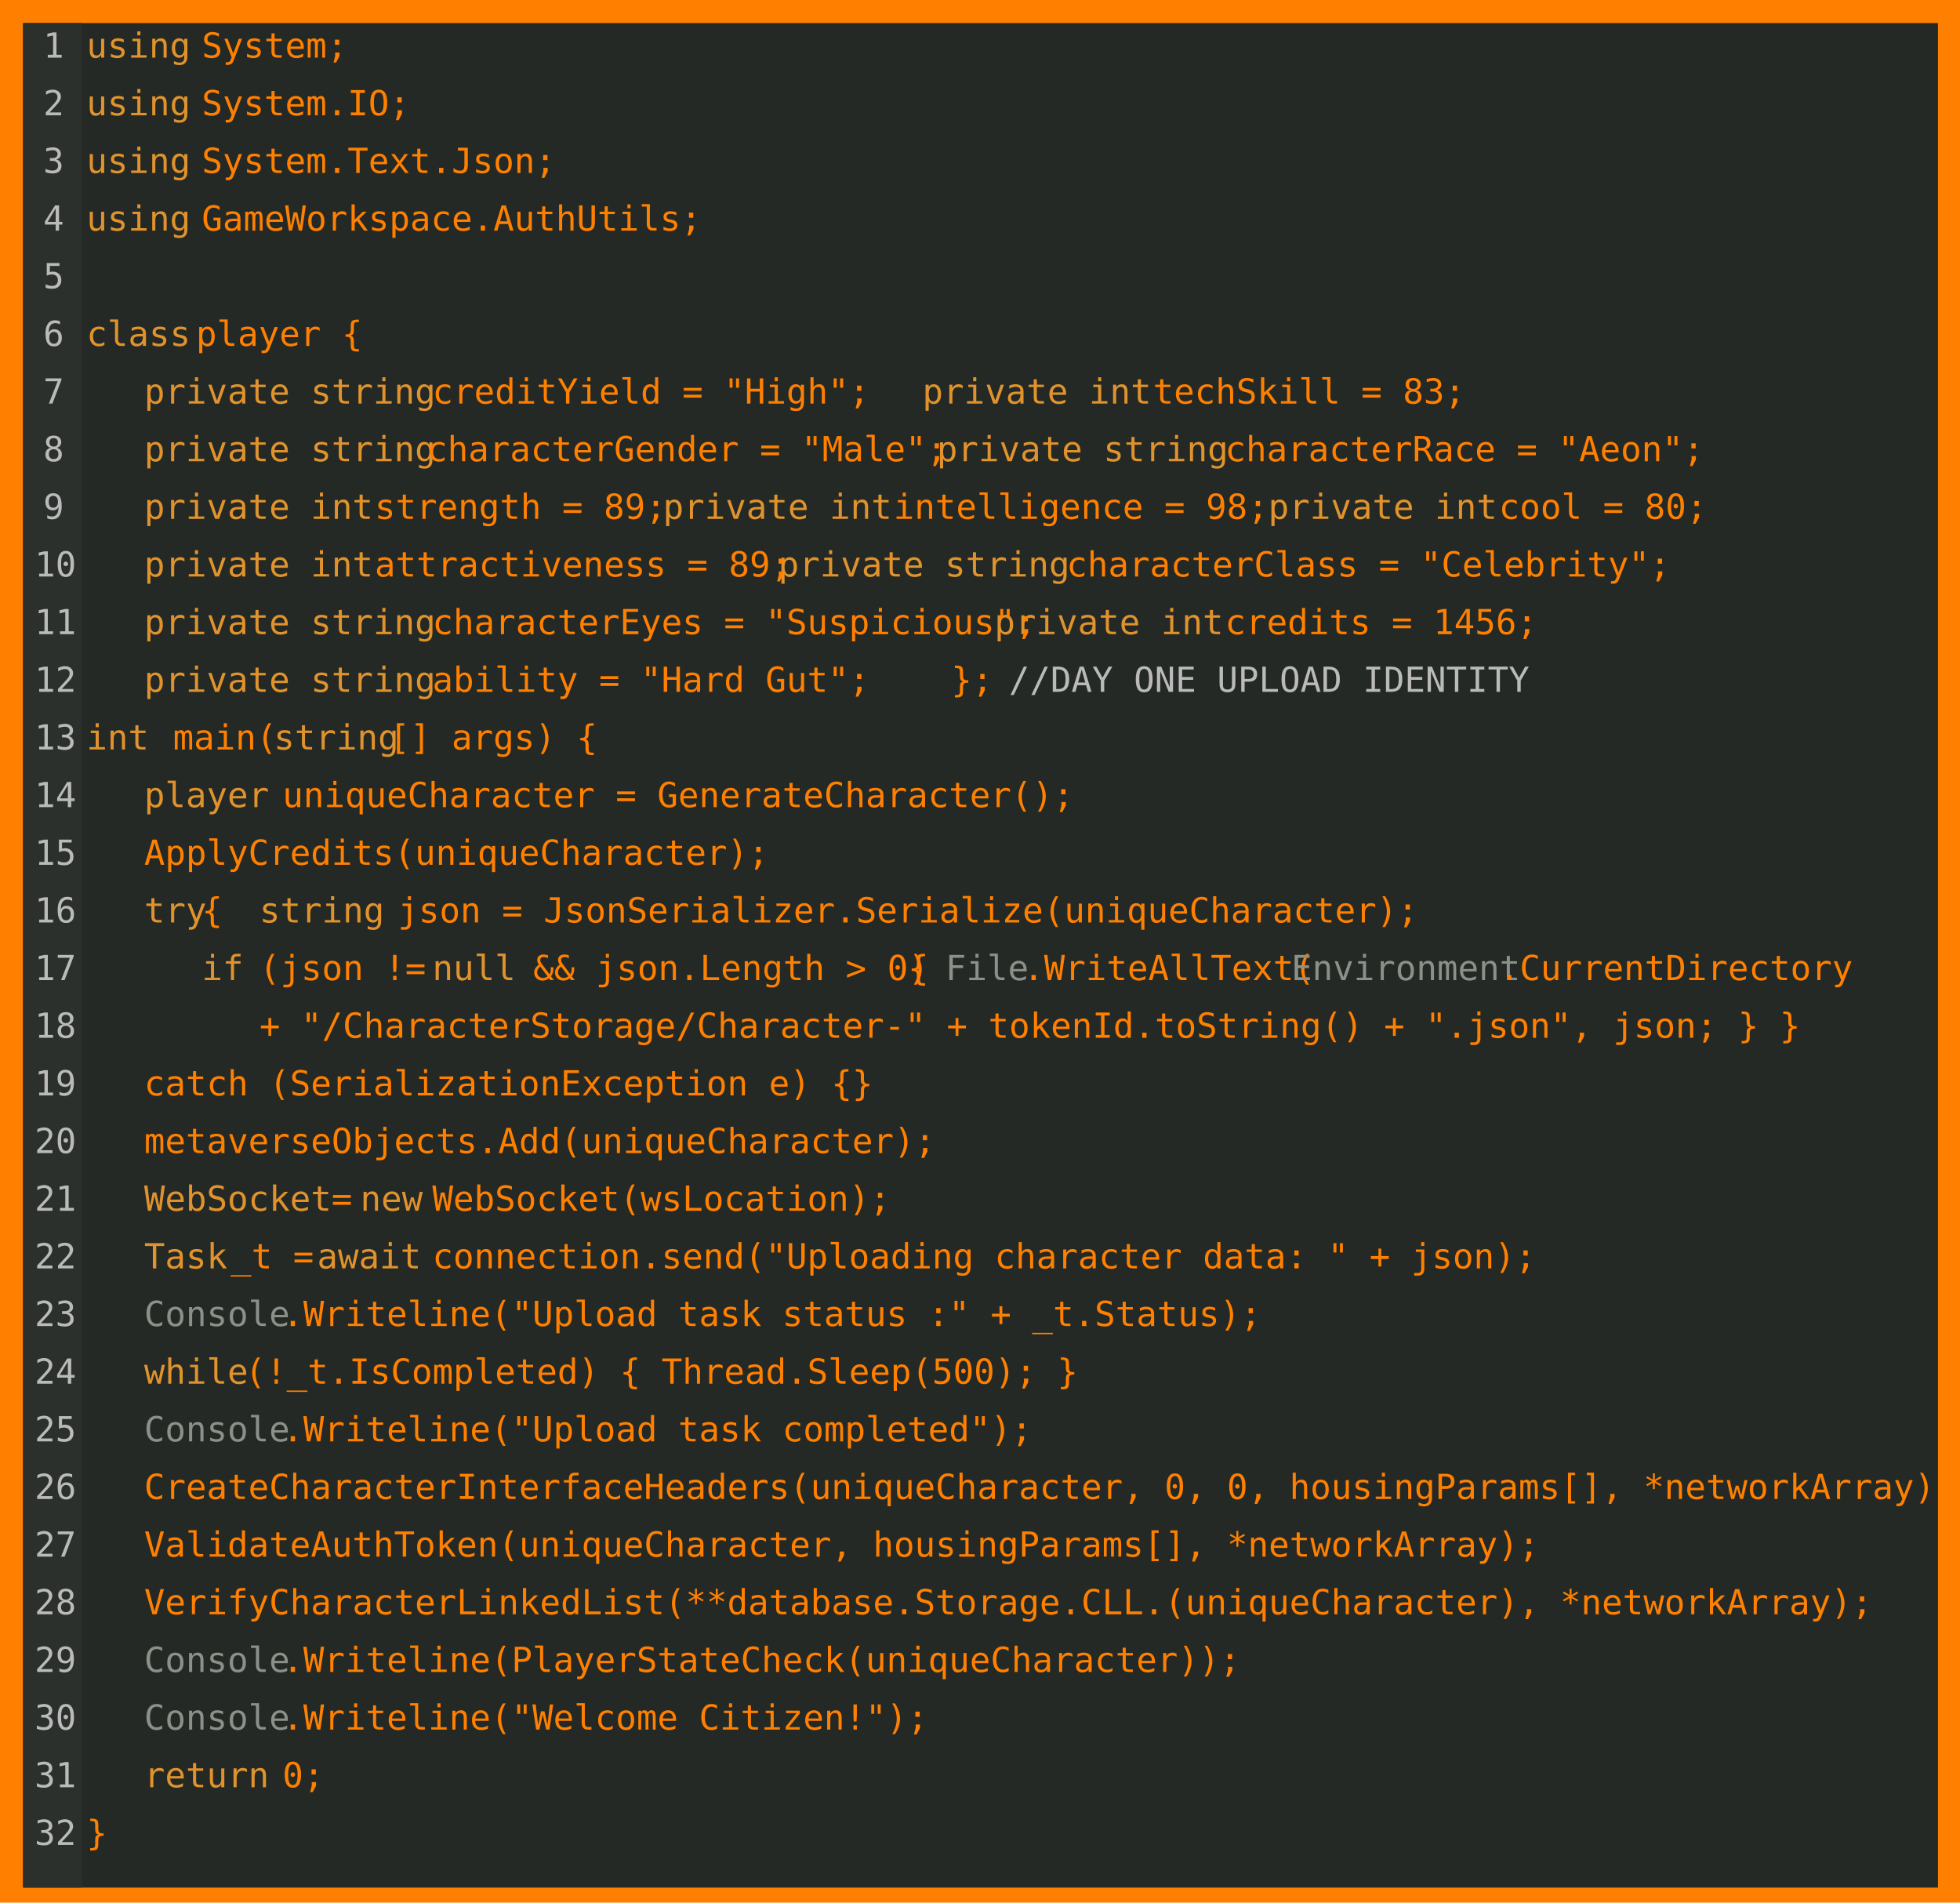
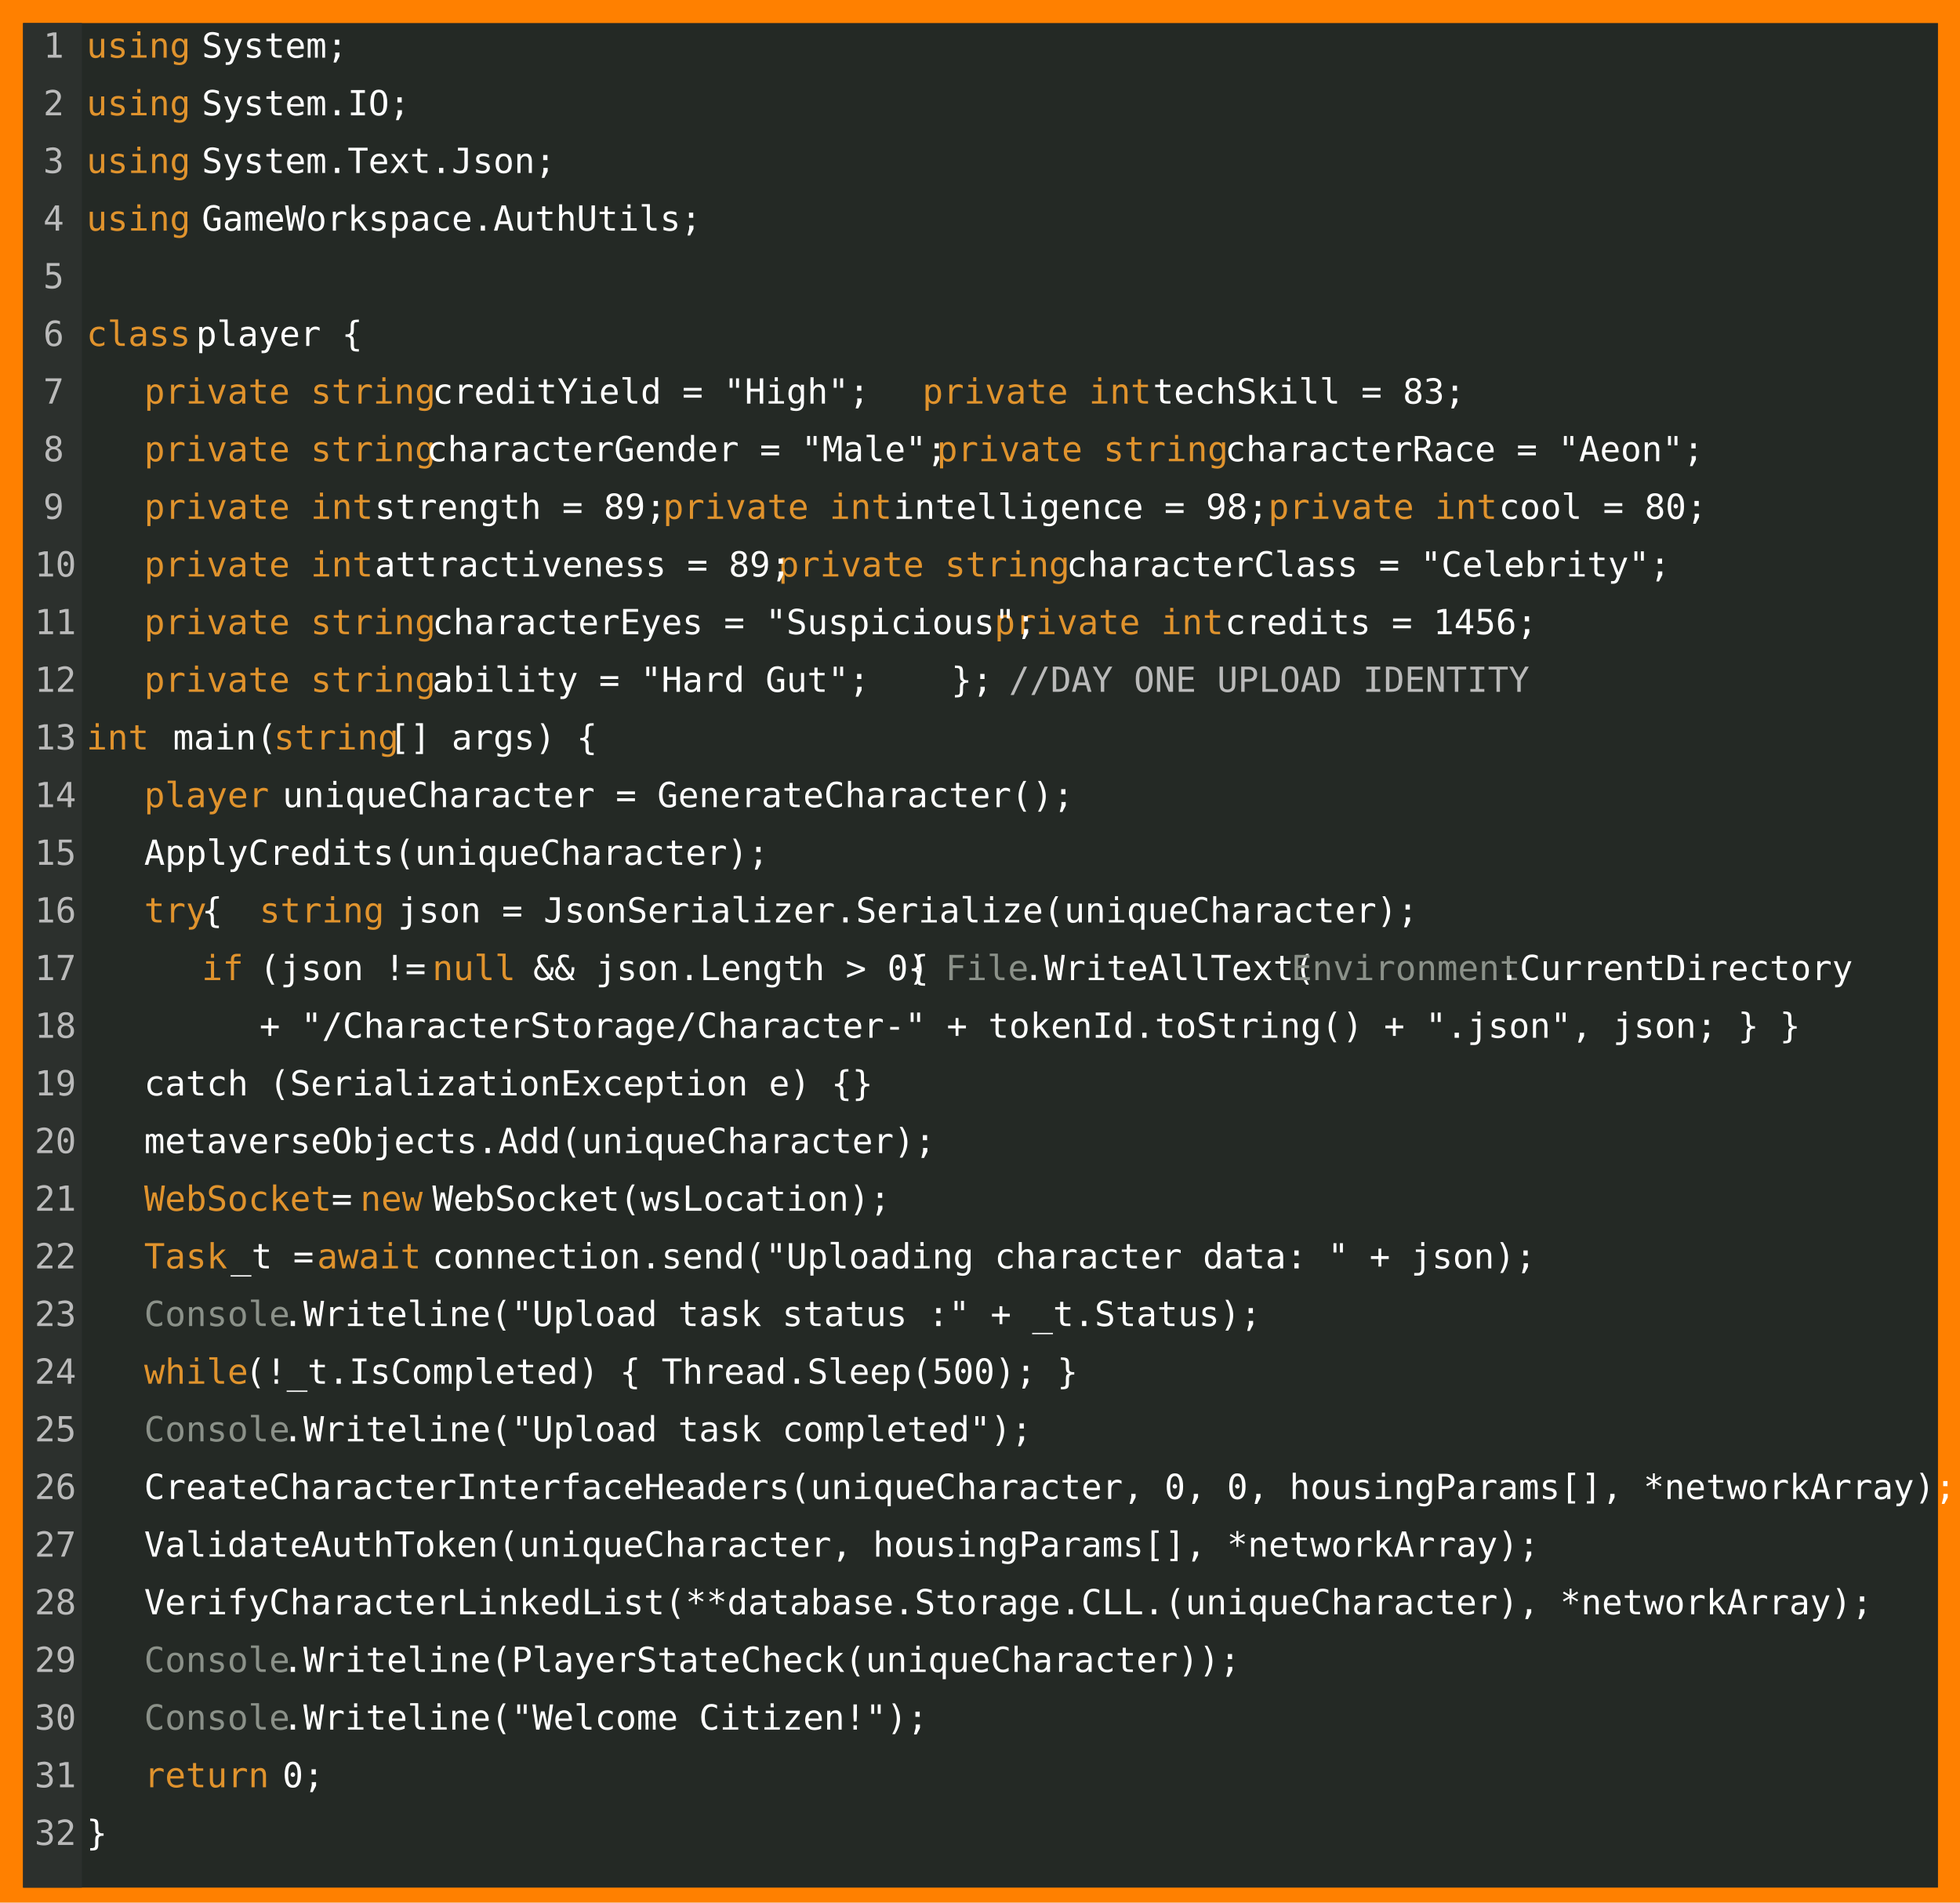
<svg xmlns="http://www.w3.org/2000/svg" preserveAspectRatio="xMinYMin meet" viewBox="0 0 680 660">
  <style>.lineCount { fill: #BABABA; font-family: consolas; font-size: 12px; }</style>
  <style>.global { fill: #8B9189; font-family: consolas; font-size: 12px; }</style>
  <style>.keyword { fill: #e0932d; font-family: consolas; font-size: 12px; }</style>
-   <style>.base { fill: #ff8000; font-family: consolas; font-size: 12px; }</style>
+   <style>.base { fill: white; font-family: consolas; font-size: 12px; }</style>
  <rect width="100%" height="100%" fill="#ff8000" />
  <rect x="8" y="8" width="97.7%" height="98%" fill="#242925" />
  <rect x="8" y="8" width="3%" height="98%" fill="#2c302d" />
  <text x="15" y="20" class="lineCount">1</text>
  <text x="15" y="40" class="lineCount">2</text>
  <text x="15" y="60" class="lineCount">3</text>
  <text x="15" y="80" class="lineCount">4</text>
  <text x="15" y="100" class="lineCount">5</text>
  <text x="15" y="120" class="lineCount">6</text>
  <text x="15" y="140" class="lineCount">7</text>
  <text x="15" y="160" class="lineCount">8</text>
  <text x="15" y="180" class="lineCount">9</text>
  <text x="12" y="200" class="lineCount">10</text>
  <text x="12" y="220" class="lineCount">11</text>
  <text x="12" y="240" class="lineCount">12</text>
  <text x="12" y="260" class="lineCount">13</text>
  <text x="12" y="280" class="lineCount">14</text>
  <text x="12" y="300" class="lineCount">15</text>
  <text x="12" y="320" class="lineCount">16</text>
  <text x="12" y="340" class="lineCount">17</text>
  <text x="12" y="360" class="lineCount">18</text>
  <text x="12" y="380" class="lineCount">19</text>
  <text x="12" y="400" class="lineCount">20</text>
  <text x="12" y="420" class="lineCount">21</text>
  <text x="12" y="440" class="lineCount">22</text>
  <text x="12" y="460" class="lineCount">23</text>
  <text x="12" y="480" class="lineCount">24</text>
  <text x="12" y="500" class="lineCount">25</text>
  <text x="12" y="520" class="lineCount">26</text>
  <text x="12" y="540" class="lineCount">27</text>
  <text x="12" y="560" class="lineCount">28</text>
  <text x="12" y="580" class="lineCount">29</text>
  <text x="12" y="600" class="lineCount">30</text>
  <text x="12" y="620" class="lineCount">31</text>
  <text x="12" y="640" class="lineCount">32</text>
  <text x="30" y="20" class="keyword">using</text>
  <text x="70" y="20" class="base">System;</text>
  <text x="30" y="40" class="keyword">using</text>
  <text x="70" y="40" class="base">System.IO;</text>
  <text x="30" y="60" class="keyword">using</text>
  <text x="70" y="60" class="base">System.Text.Json;</text>
  <text x="30" y="80" class="keyword">using</text>
  <text x="70" y="80" class="base">GameWorkspace.AuthUtils;</text>
  <text x="30" y="120" class="keyword">class</text>
  <text x="68" y="120" class="base">player {</text>
  <text x="270" y="200" class="keyword">private string</text>
  <text x="370" y="200" class="base">characterClass = "Celebrity";</text>
  <text x="50" y="160" class="keyword">private string</text>
  <text x="148" y="160" class="base">characterGender = "Male";</text>
  <text x="325" y="160" class="keyword">private string</text>
  <text x="425" y="160" class="base">characterRace = "Aeon";</text>
  <text x="50" y="180" class="keyword">private int</text>
  <text x="130" y="180" class="base">strength = 89;</text>
  <text x="230" y="180" class="keyword">private int</text>
  <text x="310" y="180" class="base">intelligence = 98;</text>
  <text x="50" y="200" class="keyword">private int</text>
  <text x="130" y="200" class="base">attractiveness = 89;</text>
  <text x="320" y="140" class="keyword">private int</text>
  <text x="400" y="140" class="base">techSkill = 83;</text>
  <text x="440" y="180" class="keyword">private int</text>
  <text x="520" y="180" class="base">cool = 80;</text>
  <text x="345" y="220" class="keyword">private int</text>
  <text x="425" y="220" class="base">credits = 1456;</text>
  <text x="50" y="220" class="keyword">private string</text>
  <text x="150" y="220" class="base">characterEyes = "Suspicious";</text>
  <text x="50" y="140" class="keyword">private string</text>
  <text x="150" y="140" class="base">creditYield = "High";</text>
  <text x="50" y="240" class="keyword">private string</text>
  <text x="150" y="240" class="base">ability = "Hard Gut";</text>
  <text x="330" y="240" class="base">};</text>
  <text x="350" y="240" class="lineCount">//DAY ONE UPLOAD IDENTITY</text>
  <text x="30" y="260" class="keyword">int</text>
  <text x="60" y="260" class="base">main(</text>
  <text x="95" y="260" class="keyword">string</text>
  <text x="135" y="260" class="base">[] args) {</text>
  <text x="50" y="280" class="keyword">player</text>
  <text x="98" y="280" class="base">uniqueCharacter = GenerateCharacter();</text>
  <text x="50" y="300" class="base">ApplyCredits(uniqueCharacter);</text>
  <text x="50" y="320" class="keyword">try</text>
  <text x="70" y="320" class="base">{</text>
  <text x="90" y="320" class="keyword">string</text>
  <text x="138" y="320" class="base">json = JsonSerializer.Serialize(uniqueCharacter);</text>
  <text x="70" y="340" class="keyword">if</text>
  <text x="90" y="340" class="base">(json !=</text>
  <text x="150" y="340" class="keyword">null</text>
  <text x="185" y="340" class="base">&amp;&amp; json.Length &gt; 0)</text>
  <text x="315" y="340" class="base">{</text>
  <text x="328" y="340" class="global">File</text>
  <text x="355" y="340" class="base">.WriteAllText(</text>
  <text x="448" y="340" class="global">Environment</text>
  <text x="520" y="340" class="base">.CurrentDirectory</text>
  <text x="90" y="360" class="base">+ "/CharacterStorage/Character-" + tokenId.toString() + ".json", json; } }</text>
  <text x="50" y="380" class="base">catch (SerializationException e) {}</text>
  <text x="50" y="400" class="base">metaverseObjects.Add(uniqueCharacter);</text>
  <text x="50" y="420" class="keyword">WebSocket</text>
  <text x="115" y="420" class="base">=</text>
  <text x="125" y="420" class="keyword">new</text>
  <text x="150" y="420" class="base">WebSocket(wsLocation);</text>
  <text x="50" y="440" class="keyword">Task</text>
  <text x="80" y="440" class="base">_t =</text>
  <text x="110" y="440" class="keyword">await</text>
  <text x="150" y="440" class="base">connection.send("Uploading character data: " + json);</text>
  <text x="50" y="460" class="global">Console</text>
  <text x="98" y="460" class="base">.Writeline("Upload task status :" + _t.Status);</text>
  <text x="50" y="480" class="keyword">while</text>
  <text x="85" y="480" class="base">(!_t.IsCompleted) { Thread.Sleep(500); }</text>
  <text x="50" y="500" class="global">Console</text>
  <text x="98" y="500" class="base">.Writeline("Upload task completed");</text>
  <text x="50" y="520" class="base">CreateCharacterInterfaceHeaders(uniqueCharacter, 0, 0, housingParams[], *networkArray);</text>
  <text x="50" y="540" class="base">ValidateAuthToken(uniqueCharacter, housingParams[], *networkArray);</text>
  <text x="50" y="560" class="base">VerifyCharacterLinkedList(**database.Storage.CLL.(uniqueCharacter), *networkArray);</text>
  <text x="50" y="580" class="global">Console</text>
  <text x="98" y="580" class="base">.Writeline(PlayerStateCheck(uniqueCharacter));</text>
  <text x="50" y="600" class="global">Console</text>
  <text x="98" y="600" class="base">.Writeline("Welcome Citizen!");</text>
  <text x="50" y="620" class="keyword">return</text>
  <text x="98" y="620" class="base">0;</text>
  <text x="30" y="640" class="base">}</text>
</svg>
